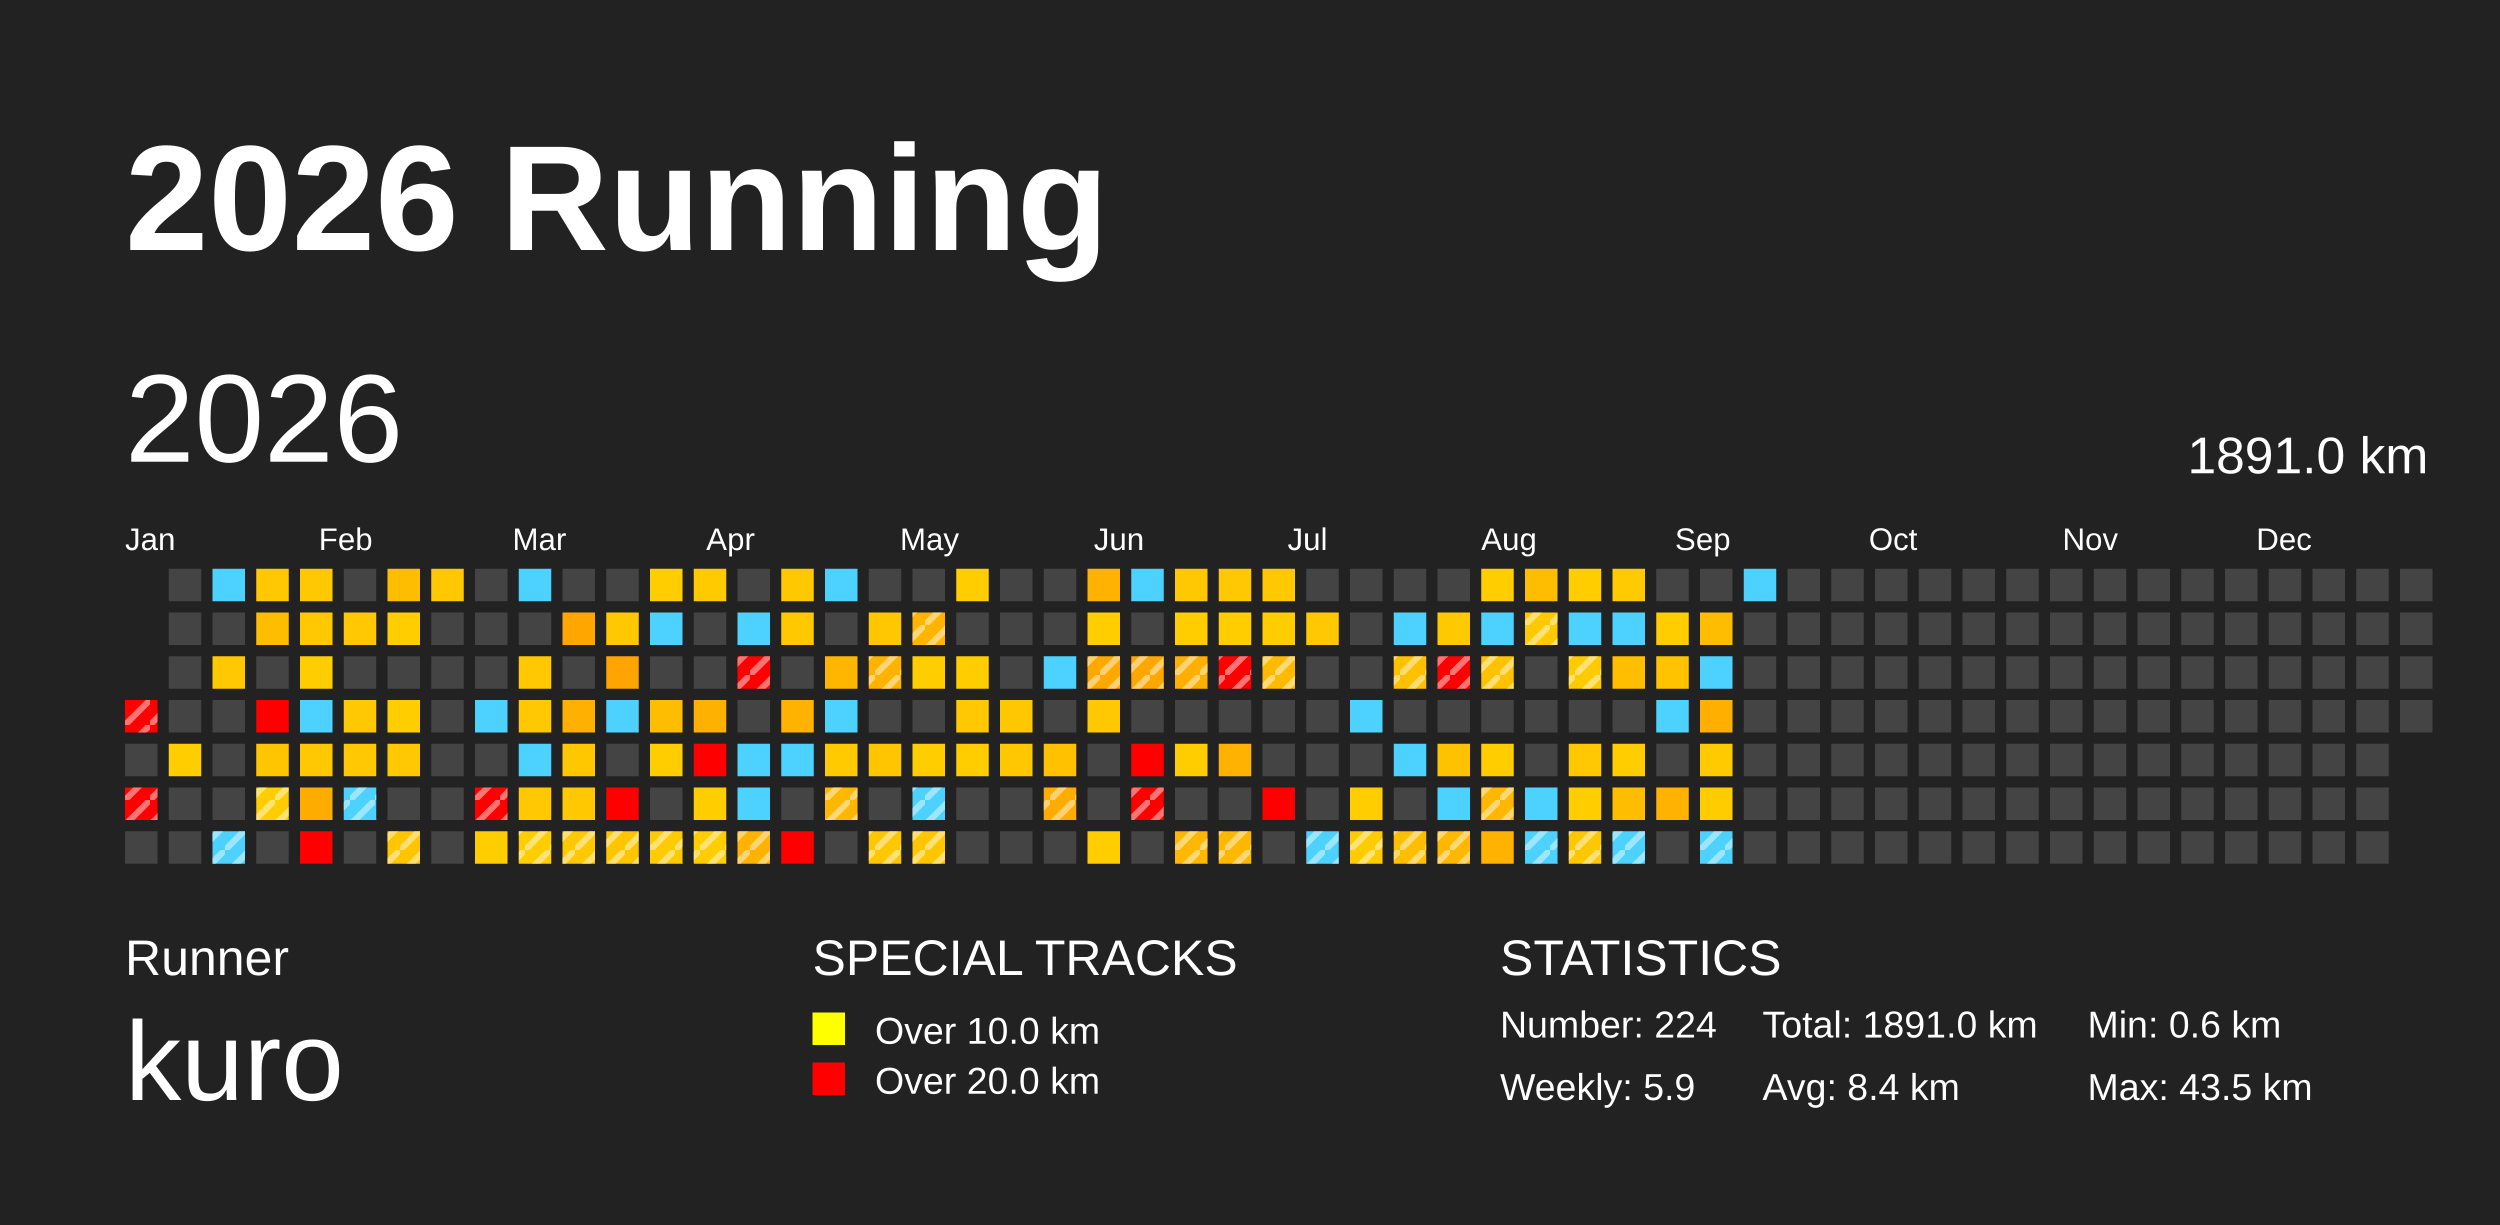
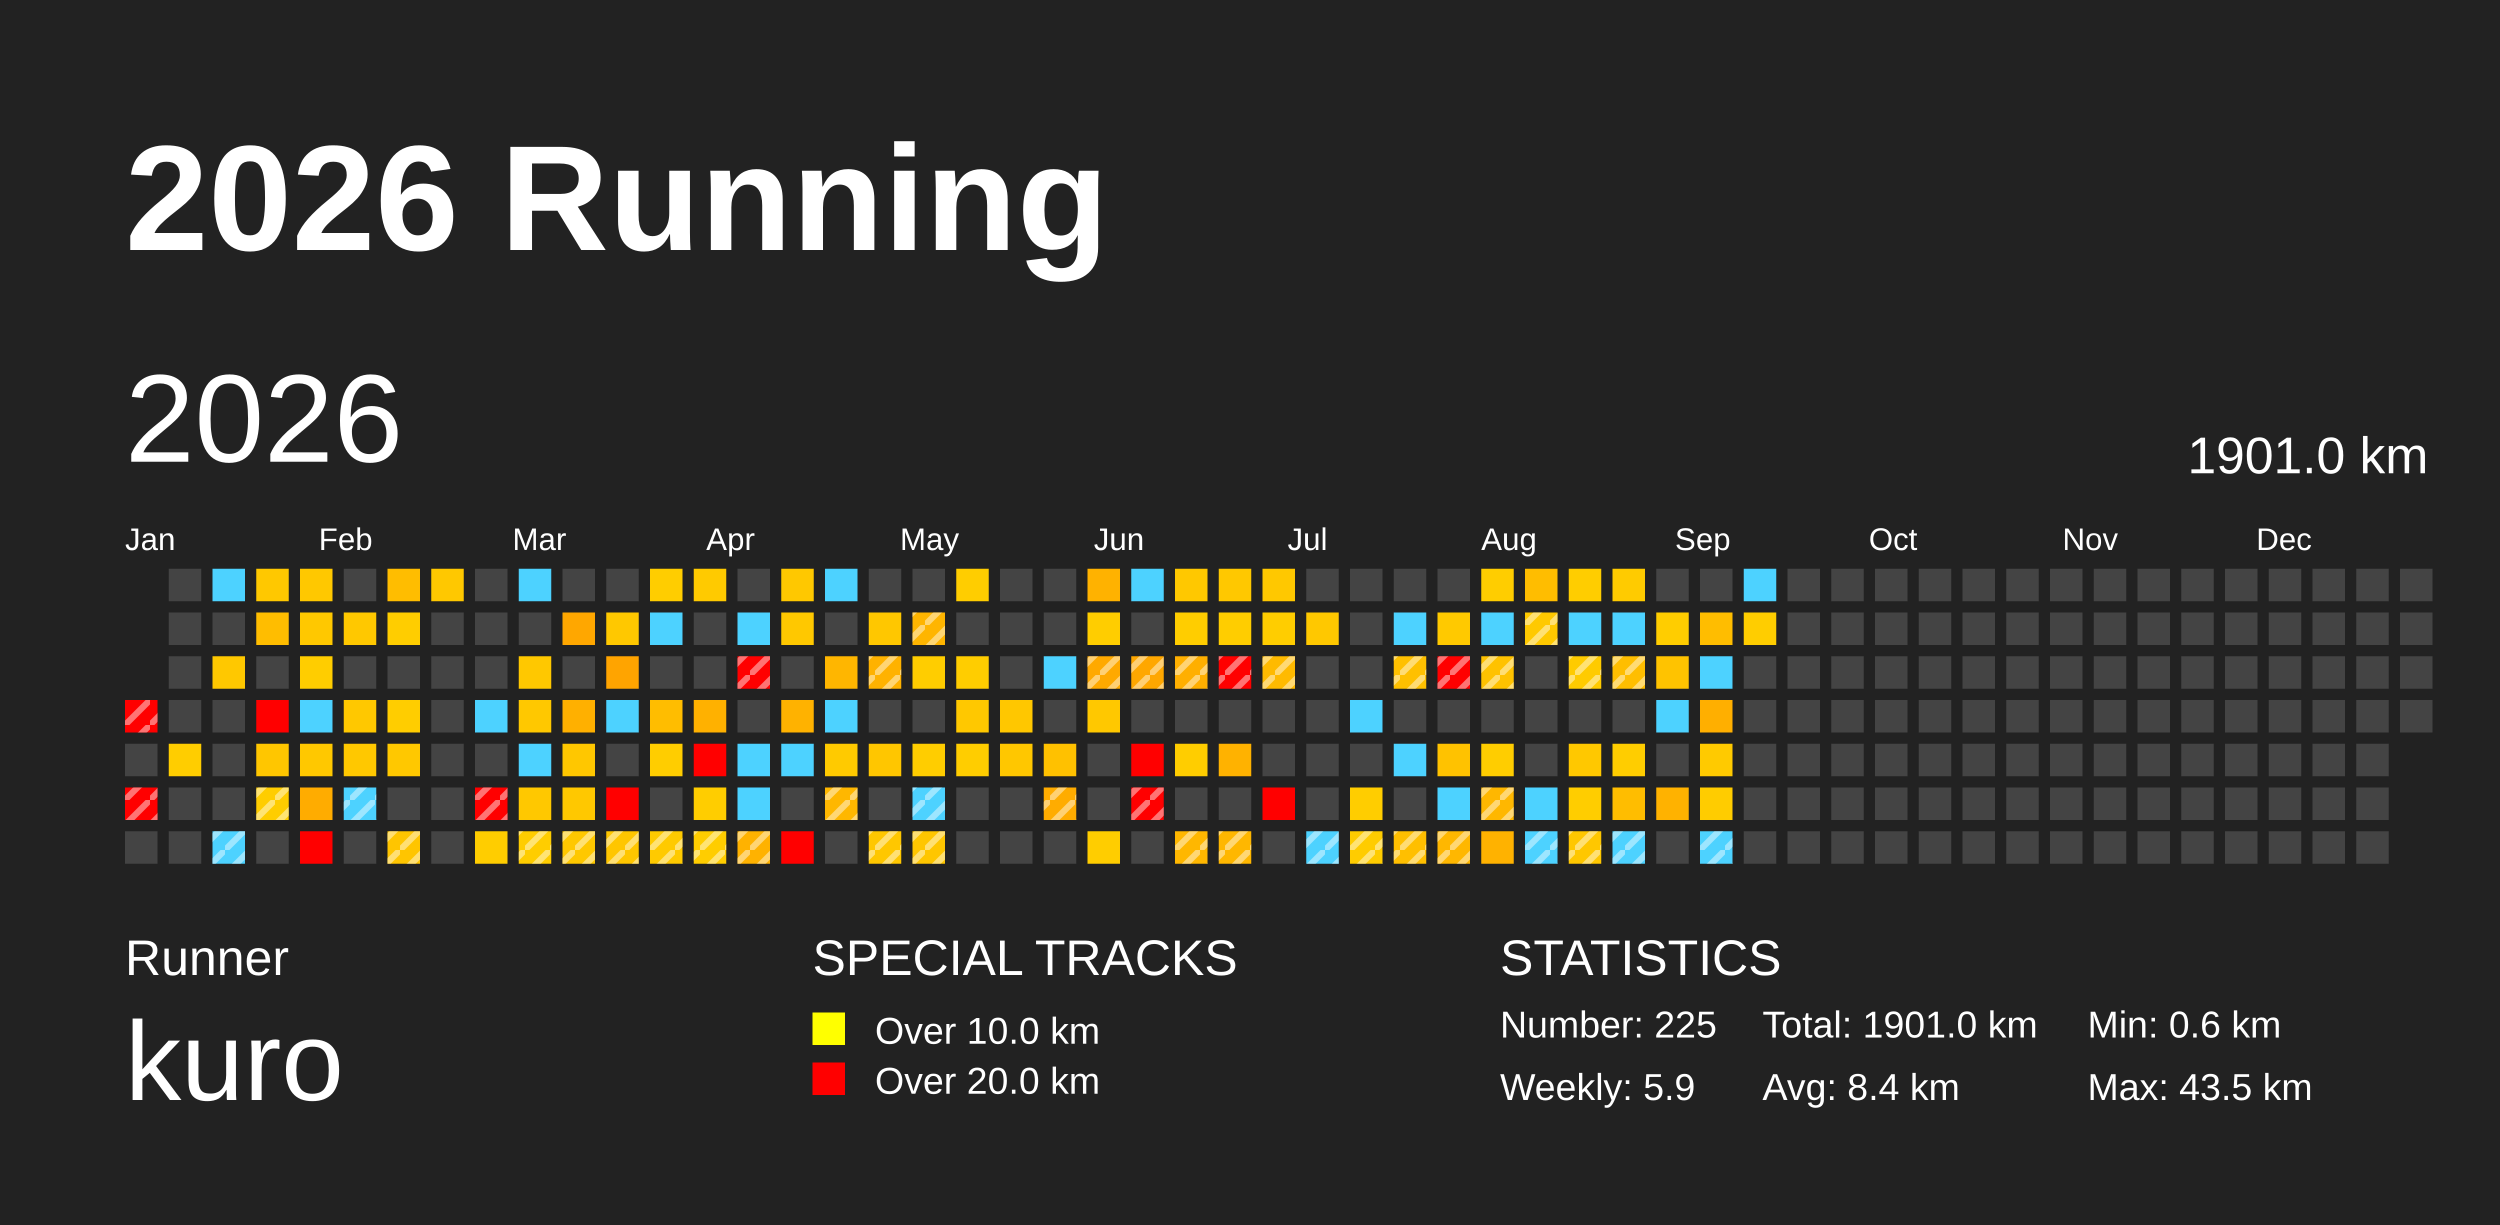
<svg xmlns="http://www.w3.org/2000/svg" baseProfile="full" height="98mm" version="1.1" viewBox="0,0,200,98" width="200mm">
  <defs>
    <pattern height="2" id="indoor-stripe" patternUnits="userSpaceOnUse" width="2">
      <line stroke="white" stroke-opacity="0.45" stroke-width="0.5" x1="0" x2="2" y1="2" y2="0" />
    </pattern>
  </defs>
  <rect fill="#222222" height="98" width="200" x="0" y="0" />
  <text fill="#FFFFFF" style="font-size:12px; font-family:Arial; font-weight:bold;" x="10" y="20">2026 Running</text>
  <text fill="#FFFFFF" style="font-size:4px; font-family:Arial" x="10" y="78">Runner</text>
  <text fill="#FFFFFF" style="font-size:9px; font-family:Arial" x="10" y="88">kuro</text>
  <text fill="#FFFFFF" style="font-size:4px; font-family:Arial" x="65" y="78">SPECIAL TRACKS</text>
  <rect fill="yellow" height="2.6" width="2.6" x="65" y="81" />
  <text fill="#FFFFFF" style="font-size:3px; font-family:Arial" x="70" y="83.5">Over 10.0 km</text>
  <rect fill="red" height="2.6" width="2.6" x="65" y="85" />
  <text fill="#FFFFFF" style="font-size:3px; font-family:Arial" x="70" y="87.5">Over 20.0 km</text>
  <text fill="#FFFFFF" style="font-size:4px; font-family:Arial" x="120" y="78">STATISTICS</text>
-   <text fill="#FFFFFF" style="font-size:3px; font-family:Arial" x="120" y="83">Number: 224</text>
+   <text fill="#FFFFFF" style="font-size:3px; font-family:Arial" x="120" y="83">Number: 225</text>
  <text fill="#FFFFFF" style="font-size:3px; font-family:Arial" x="120" y="88">Weekly: 5.9</text>
-   <text fill="#FFFFFF" style="font-size:3px; font-family:Arial" x="141" y="83">Total: 1891.0 km</text>
+   <text fill="#FFFFFF" style="font-size:3px; font-family:Arial" x="141" y="83">Total: 1901.0 km</text>
  <text fill="#FFFFFF" style="font-size:3px; font-family:Arial" x="141" y="88">Avg: 8.4 km</text>
  <text fill="#FFFFFF" style="font-size:3px; font-family:Arial" x="167" y="83">Min: 0.6 km</text>
  <text fill="#FFFFFF" style="font-size:3px; font-family:Arial" x="167" y="88">Max: 43.5 km</text>
  <text dominant-baseline="hanging" fill="#FFFFFF" style="font-size:10.0px; font-family:Arial;" x="10" y="30">2026</text>
-   <text dominant-baseline="hanging" fill="#FFFFFF" style="font-size:4.125px; font-family:Arial;" x="175" y="35">1891.0 km</text>
+   <text dominant-baseline="hanging" fill="#FFFFFF" style="font-size:4.125px; font-family:Arial;" x="175" y="35">1901.0 km</text>
  <text fill="#FFFFFF" style="font-size:2.5px; font-family:Arial" x="10.0" y="44">Jan</text>
  <text fill="#FFFFFF" style="font-size:2.5px; font-family:Arial" x="25.5" y="44">Feb</text>
  <text fill="#FFFFFF" style="font-size:2.5px; font-family:Arial" x="41.0" y="44">Mar</text>
  <text fill="#FFFFFF" style="font-size:2.5px; font-family:Arial" x="56.5" y="44">Apr</text>
  <text fill="#FFFFFF" style="font-size:2.5px; font-family:Arial" x="72.0" y="44">May</text>
  <text fill="#FFFFFF" style="font-size:2.5px; font-family:Arial" x="87.5" y="44">Jun</text>
  <text fill="#FFFFFF" style="font-size:2.5px; font-family:Arial" x="103.0" y="44">Jul</text>
  <text fill="#FFFFFF" style="font-size:2.5px; font-family:Arial" x="118.5" y="44">Aug</text>
  <text fill="#FFFFFF" style="font-size:2.5px; font-family:Arial" x="134.0" y="44">Sep</text>
  <text fill="#FFFFFF" style="font-size:2.5px; font-family:Arial" x="149.5" y="44">Oct</text>
  <text fill="#FFFFFF" style="font-size:2.5px; font-family:Arial" x="165.0" y="44">Nov</text>
  <text fill="#FFFFFF" style="font-size:2.5px; font-family:Arial" x="180.5" y="44">Dec</text>
  <rect fill="red" height="2.6" width="2.6" x="10.0" y="56.0" />
  <rect fill="url(#indoor-stripe)" height="2.6" style="pointer-events: none;" width="2.6" x="10.0" y="56.0" />
  <rect fill="#444444" height="2.6" width="2.6" x="10.0" y="59.5" />
  <rect fill="red" height="2.6" width="2.6" x="10.0" y="63.0" />
  <rect fill="url(#indoor-stripe)" height="2.6" style="pointer-events: none;" width="2.6" x="10.0" y="63.0" />
  <rect fill="#444444" height="2.6" width="2.6" x="10.0" y="66.5" />
  <rect fill="#444444" height="2.6" width="2.6" x="13.5" y="45.5" />
  <rect fill="#444444" height="2.6" width="2.6" x="13.5" y="49.0" />
  <rect fill="#444444" height="2.6" width="2.6" x="13.5" y="52.5" />
  <rect fill="#444444" height="2.6" width="2.6" x="13.5" y="56.0" />
  <rect fill="#ffcd00" height="2.6" width="2.6" x="13.5" y="59.5" />
  <rect fill="#444444" height="2.6" width="2.6" x="13.5" y="63.0" />
  <rect fill="#444444" height="2.6" width="2.6" x="13.5" y="66.5" />
  <rect fill="#4dd2ff" height="2.6" width="2.6" x="17.0" y="45.5" />
  <rect fill="#444444" height="2.6" width="2.6" x="17.0" y="49.0" />
  <rect fill="#ffc800" height="2.6" width="2.6" x="17.0" y="52.5" />
  <rect fill="#444444" height="2.6" width="2.6" x="17.0" y="56.0" />
  <rect fill="#444444" height="2.6" width="2.6" x="17.0" y="59.5" />
  <rect fill="#444444" height="2.6" width="2.6" x="17.0" y="63.0" />
  <rect fill="#4dd2ff" height="2.6" width="2.6" x="17.0" y="66.5" />
  <rect fill="url(#indoor-stripe)" height="2.6" style="pointer-events: none;" width="2.6" x="17.0" y="66.5" />
  <rect fill="#ffc800" height="2.6" width="2.6" x="20.5" y="45.5" />
  <rect fill="#ffbd00" height="2.6" width="2.6" x="20.5" y="49.0" />
  <rect fill="#444444" height="2.6" width="2.6" x="20.5" y="52.5" />
  <rect fill="red" height="2.6" width="2.6" x="20.5" y="56.0" />
  <rect fill="#ffc600" height="2.6" width="2.6" x="20.5" y="59.5" />
  <rect fill="#ffcd00" height="2.6" width="2.6" x="20.5" y="63.0" />
  <rect fill="url(#indoor-stripe)" height="2.6" style="pointer-events: none;" width="2.6" x="20.5" y="63.0" />
  <rect fill="#444444" height="2.6" width="2.6" x="20.5" y="66.5" />
  <rect fill="#ffc800" height="2.6" width="2.6" x="24.0" y="45.5" />
  <rect fill="#ffc800" height="2.6" width="2.6" x="24.0" y="49.0" />
  <rect fill="#ffcd00" height="2.6" width="2.6" x="24.0" y="52.5" />
  <rect fill="#4dd2ff" height="2.6" width="2.6" x="24.0" y="56.0" />
  <rect fill="#ffc800" height="2.6" width="2.6" x="24.0" y="59.5" />
  <rect fill="#ffac00" height="2.6" width="2.6" x="24.0" y="63.0" />
  <rect fill="red" height="2.6" width="2.6" x="24.0" y="66.5" />
  <rect fill="#444444" height="2.6" width="2.6" x="27.5" y="45.5" />
  <rect fill="#ffc800" height="2.6" width="2.6" x="27.5" y="49.0" />
  <rect fill="#444444" height="2.6" width="2.6" x="27.5" y="52.5" />
  <rect fill="#ffc800" height="2.6" width="2.6" x="27.5" y="56.0" />
  <rect fill="#ffc800" height="2.6" width="2.6" x="27.5" y="59.5" />
  <rect fill="#4dd2ff" height="2.6" width="2.6" x="27.5" y="63.0" />
  <rect fill="url(#indoor-stripe)" height="2.6" style="pointer-events: none;" width="2.6" x="27.5" y="63.0" />
  <rect fill="#444444" height="2.6" width="2.6" x="27.5" y="66.5" />
  <rect fill="#ffbd00" height="2.6" width="2.6" x="31.0" y="45.5" />
  <rect fill="#ffcd00" height="2.6" width="2.6" x="31.0" y="49.0" />
  <rect fill="#444444" height="2.6" width="2.6" x="31.0" y="52.5" />
  <rect fill="#ffcd00" height="2.6" width="2.6" x="31.0" y="56.0" />
  <rect fill="#ffc800" height="2.6" width="2.6" x="31.0" y="59.5" />
  <rect fill="#444444" height="2.6" width="2.6" x="31.0" y="63.0" />
  <rect fill="#ffc500" height="2.6" width="2.6" x="31.0" y="66.5" />
  <rect fill="url(#indoor-stripe)" height="2.6" style="pointer-events: none;" width="2.6" x="31.0" y="66.5" />
  <rect fill="#ffc800" height="2.6" width="2.6" x="34.5" y="45.5" />
  <rect fill="#444444" height="2.6" width="2.6" x="34.5" y="49.0" />
  <rect fill="#444444" height="2.6" width="2.6" x="34.5" y="52.5" />
  <rect fill="#444444" height="2.6" width="2.6" x="34.5" y="56.0" />
  <rect fill="#444444" height="2.6" width="2.6" x="34.5" y="59.5" />
  <rect fill="#444444" height="2.6" width="2.6" x="34.5" y="63.0" />
  <rect fill="#444444" height="2.6" width="2.6" x="34.5" y="66.5" />
  <rect fill="#444444" height="2.6" width="2.6" x="38.0" y="45.5" />
  <rect fill="#444444" height="2.6" width="2.6" x="38.0" y="49.0" />
  <rect fill="#444444" height="2.6" width="2.6" x="38.0" y="52.5" />
  <rect fill="#4dd2ff" height="2.6" width="2.6" x="38.0" y="56.0" />
  <rect fill="#444444" height="2.6" width="2.6" x="38.0" y="59.5" />
  <rect fill="red" height="2.6" width="2.6" x="38.0" y="63.0" />
  <rect fill="url(#indoor-stripe)" height="2.6" style="pointer-events: none;" width="2.6" x="38.0" y="63.0" />
  <rect fill="#ffcd00" height="2.6" width="2.6" x="38.0" y="66.5" />
  <rect fill="#4dd2ff" height="2.6" width="2.6" x="41.5" y="45.5" />
  <rect fill="#444444" height="2.6" width="2.6" x="41.5" y="49.0" />
  <rect fill="#ffc800" height="2.6" width="2.6" x="41.5" y="52.5" />
  <rect fill="#ffc800" height="2.6" width="2.6" x="41.5" y="56.0" />
  <rect fill="#4dd2ff" height="2.6" width="2.6" x="41.5" y="59.5" />
  <rect fill="#ffc800" height="2.6" width="2.6" x="41.5" y="63.0" />
  <rect fill="#ffcd00" height="2.6" width="2.6" x="41.5" y="66.5" />
  <rect fill="url(#indoor-stripe)" height="2.6" style="pointer-events: none;" width="2.6" x="41.5" y="66.5" />
  <rect fill="#444444" height="2.6" width="2.6" x="45.0" y="45.5" />
  <rect fill="#ffa700" height="2.6" width="2.6" x="45.0" y="49.0" />
  <rect fill="#444444" height="2.6" width="2.6" x="45.0" y="52.5" />
  <rect fill="#ffb000" height="2.6" width="2.6" x="45.0" y="56.0" />
  <rect fill="#ffc700" height="2.6" width="2.6" x="45.0" y="59.5" />
  <rect fill="#ffc800" height="2.6" width="2.6" x="45.0" y="63.0" />
  <rect fill="#ffc800" height="2.6" width="2.6" x="45.0" y="66.5" />
  <rect fill="url(#indoor-stripe)" height="2.6" style="pointer-events: none;" width="2.6" x="45.0" y="66.5" />
  <rect fill="#444444" height="2.6" width="2.6" x="48.5" y="45.5" />
  <rect fill="#ffc800" height="2.6" width="2.6" x="48.5" y="49.0" />
  <rect fill="#ffa400" height="2.6" width="2.6" x="48.5" y="52.5" />
  <rect fill="#4dd2ff" height="2.6" width="2.6" x="48.5" y="56.0" />
  <rect fill="#444444" height="2.6" width="2.6" x="48.5" y="59.5" />
  <rect fill="red" height="2.6" width="2.6" x="48.5" y="63.0" />
  <rect fill="#ffc600" height="2.6" width="2.6" x="48.5" y="66.5" />
  <rect fill="url(#indoor-stripe)" height="2.6" style="pointer-events: none;" width="2.6" x="48.5" y="66.5" />
  <rect fill="#ffcd00" height="2.6" width="2.6" x="52.0" y="45.5" />
  <rect fill="#4dd2ff" height="2.6" width="2.6" x="52.0" y="49.0" />
  <rect fill="#444444" height="2.6" width="2.6" x="52.0" y="52.5" />
  <rect fill="#ffbd00" height="2.6" width="2.6" x="52.0" y="56.0" />
  <rect fill="#ffcd00" height="2.6" width="2.6" x="52.0" y="59.5" />
  <rect fill="#444444" height="2.6" width="2.6" x="52.0" y="63.0" />
  <rect fill="#ffca00" height="2.6" width="2.6" x="52.0" y="66.5" />
  <rect fill="url(#indoor-stripe)" height="2.6" style="pointer-events: none;" width="2.6" x="52.0" y="66.5" />
  <rect fill="#ffca00" height="2.6" width="2.6" x="55.5" y="45.5" />
  <rect fill="#444444" height="2.6" width="2.6" x="55.5" y="49.0" />
  <rect fill="#444444" height="2.6" width="2.6" x="55.5" y="52.5" />
  <rect fill="#ffb100" height="2.6" width="2.6" x="55.5" y="56.0" />
  <rect fill="red" height="2.6" width="2.6" x="55.5" y="59.5" />
  <rect fill="#ffcd00" height="2.6" width="2.6" x="55.5" y="63.0" />
  <rect fill="#ffcd00" height="2.6" width="2.6" x="55.5" y="66.5" />
  <rect fill="url(#indoor-stripe)" height="2.6" style="pointer-events: none;" width="2.6" x="55.5" y="66.5" />
  <rect fill="#444444" height="2.6" width="2.6" x="59.0" y="45.5" />
  <rect fill="#4dd2ff" height="2.6" width="2.6" x="59.0" y="49.0" />
  <rect fill="red" height="2.6" width="2.6" x="59.0" y="52.5" />
  <rect fill="url(#indoor-stripe)" height="2.6" style="pointer-events: none;" width="2.6" x="59.0" y="52.5" />
  <rect fill="#444444" height="2.6" width="2.6" x="59.0" y="56.0" />
  <rect fill="#4dd2ff" height="2.6" width="2.6" x="59.0" y="59.5" />
  <rect fill="#4dd2ff" height="2.6" width="2.6" x="59.0" y="63.0" />
  <rect fill="#ffb200" height="2.6" width="2.6" x="59.0" y="66.5" />
  <rect fill="url(#indoor-stripe)" height="2.6" style="pointer-events: none;" width="2.6" x="59.0" y="66.5" />
  <rect fill="#ffc800" height="2.6" width="2.6" x="62.5" y="45.5" />
  <rect fill="#ffc800" height="2.6" width="2.6" x="62.5" y="49.0" />
  <rect fill="#444444" height="2.6" width="2.6" x="62.5" y="52.5" />
  <rect fill="#ffb200" height="2.6" width="2.6" x="62.5" y="56.0" />
  <rect fill="#4dd2ff" height="2.6" width="2.6" x="62.5" y="59.5" />
  <rect fill="#444444" height="2.6" width="2.6" x="62.5" y="63.0" />
  <rect fill="red" height="2.6" width="2.6" x="62.5" y="66.5" />
  <rect fill="#4dd2ff" height="2.6" width="2.6" x="66.0" y="45.5" />
  <rect fill="#444444" height="2.6" width="2.6" x="66.0" y="49.0" />
  <rect fill="#ffb600" height="2.6" width="2.6" x="66.0" y="52.5" />
  <rect fill="#4dd2ff" height="2.6" width="2.6" x="66.0" y="56.0" />
  <rect fill="#ffca00" height="2.6" width="2.6" x="66.0" y="59.5" />
  <rect fill="#ffb700" height="2.6" width="2.6" x="66.0" y="63.0" />
  <rect fill="url(#indoor-stripe)" height="2.6" style="pointer-events: none;" width="2.6" x="66.0" y="63.0" />
  <rect fill="#444444" height="2.6" width="2.6" x="66.0" y="66.5" />
  <rect fill="#444444" height="2.6" width="2.6" x="69.5" y="45.5" />
  <rect fill="#ffc700" height="2.6" width="2.6" x="69.5" y="49.0" />
  <rect fill="#ffb200" height="2.6" width="2.6" x="69.5" y="52.5" />
  <rect fill="url(#indoor-stripe)" height="2.6" style="pointer-events: none;" width="2.6" x="69.5" y="52.5" />
  <rect fill="#444444" height="2.6" width="2.6" x="69.5" y="56.0" />
  <rect fill="#ffc600" height="2.6" width="2.6" x="69.5" y="59.5" />
  <rect fill="#444444" height="2.6" width="2.6" x="69.5" y="63.0" />
  <rect fill="#ffc700" height="2.6" width="2.6" x="69.5" y="66.5" />
  <rect fill="url(#indoor-stripe)" height="2.6" style="pointer-events: none;" width="2.6" x="69.5" y="66.5" />
  <rect fill="#444444" height="2.6" width="2.6" x="73.0" y="45.5" />
  <rect fill="#ffb500" height="2.6" width="2.6" x="73.0" y="49.0" />
  <rect fill="url(#indoor-stripe)" height="2.6" style="pointer-events: none;" width="2.6" x="73.0" y="49.0" />
  <rect fill="#ffcd00" height="2.6" width="2.6" x="73.0" y="52.5" />
  <rect fill="#444444" height="2.6" width="2.6" x="73.0" y="56.0" />
  <rect fill="#ffcd00" height="2.6" width="2.6" x="73.0" y="59.5" />
  <rect fill="#4dd2ff" height="2.6" width="2.6" x="73.0" y="63.0" />
  <rect fill="url(#indoor-stripe)" height="2.6" style="pointer-events: none;" width="2.6" x="73.0" y="63.0" />
  <rect fill="#ffc600" height="2.6" width="2.6" x="73.0" y="66.5" />
  <rect fill="url(#indoor-stripe)" height="2.6" style="pointer-events: none;" width="2.6" x="73.0" y="66.5" />
  <rect fill="#ffcd00" height="2.6" width="2.6" x="76.5" y="45.5" />
  <rect fill="#444444" height="2.6" width="2.6" x="76.5" y="49.0" />
  <rect fill="#ffcd00" height="2.6" width="2.6" x="76.5" y="52.5" />
  <rect fill="#ffc800" height="2.6" width="2.6" x="76.5" y="56.0" />
  <rect fill="#ffcd00" height="2.6" width="2.6" x="76.5" y="59.5" />
  <rect fill="#444444" height="2.6" width="2.6" x="76.5" y="63.0" />
  <rect fill="#444444" height="2.6" width="2.6" x="76.5" y="66.5" />
  <rect fill="#444444" height="2.6" width="2.6" x="80.0" y="45.5" />
  <rect fill="#444444" height="2.6" width="2.6" x="80.0" y="49.0" />
  <rect fill="#444444" height="2.6" width="2.6" x="80.0" y="52.5" />
  <rect fill="#ffc700" height="2.6" width="2.6" x="80.0" y="56.0" />
  <rect fill="#ffc700" height="2.6" width="2.6" x="80.0" y="59.5" />
  <rect fill="#444444" height="2.6" width="2.6" x="80.0" y="63.0" />
  <rect fill="#444444" height="2.6" width="2.6" x="80.0" y="66.5" />
  <rect fill="#444444" height="2.6" width="2.6" x="83.5" y="45.5" />
  <rect fill="#444444" height="2.6" width="2.6" x="83.5" y="49.0" />
  <rect fill="#4dd2ff" height="2.6" width="2.6" x="83.5" y="52.5" />
  <rect fill="#444444" height="2.6" width="2.6" x="83.5" y="56.0" />
  <rect fill="#ffc100" height="2.6" width="2.6" x="83.5" y="59.5" />
  <rect fill="#ffac00" height="2.6" width="2.6" x="83.5" y="63.0" />
  <rect fill="url(#indoor-stripe)" height="2.6" style="pointer-events: none;" width="2.6" x="83.5" y="63.0" />
  <rect fill="#444444" height="2.6" width="2.6" x="83.5" y="66.5" />
  <rect fill="#ffb200" height="2.6" width="2.6" x="87.0" y="45.5" />
  <rect fill="#ffcd00" height="2.6" width="2.6" x="87.0" y="49.0" />
  <rect fill="#ffa900" height="2.6" width="2.6" x="87.0" y="52.5" />
  <rect fill="url(#indoor-stripe)" height="2.6" style="pointer-events: none;" width="2.6" x="87.0" y="52.5" />
  <rect fill="#ffc800" height="2.6" width="2.6" x="87.0" y="56.0" />
  <rect fill="#444444" height="2.6" width="2.6" x="87.0" y="59.5" />
  <rect fill="#444444" height="2.6" width="2.6" x="87.0" y="63.0" />
  <rect fill="#ffcd00" height="2.6" width="2.6" x="87.0" y="66.5" />
  <rect fill="#4dd2ff" height="2.6" width="2.6" x="90.5" y="45.5" />
  <rect fill="#444444" height="2.6" width="2.6" x="90.5" y="49.0" />
  <rect fill="#ffa700" height="2.6" width="2.6" x="90.5" y="52.5" />
  <rect fill="url(#indoor-stripe)" height="2.6" style="pointer-events: none;" width="2.6" x="90.5" y="52.5" />
  <rect fill="#444444" height="2.6" width="2.6" x="90.5" y="56.0" />
  <rect fill="red" height="2.6" width="2.6" x="90.5" y="59.5" />
  <rect fill="red" height="2.6" width="2.6" x="90.5" y="63.0" />
  <rect fill="url(#indoor-stripe)" height="2.6" style="pointer-events: none;" width="2.6" x="90.5" y="63.0" />
  <rect fill="#444444" height="2.6" width="2.6" x="90.5" y="66.5" />
  <rect fill="#ffc800" height="2.6" width="2.6" x="94.0" y="45.5" />
  <rect fill="#ffcd00" height="2.6" width="2.6" x="94.0" y="49.0" />
  <rect fill="#ffaf00" height="2.6" width="2.6" x="94.0" y="52.5" />
  <rect fill="url(#indoor-stripe)" height="2.6" style="pointer-events: none;" width="2.6" x="94.0" y="52.5" />
  <rect fill="#444444" height="2.6" width="2.6" x="94.0" y="56.0" />
  <rect fill="#ffcd00" height="2.6" width="2.6" x="94.0" y="59.5" />
  <rect fill="#444444" height="2.6" width="2.6" x="94.0" y="63.0" />
  <rect fill="#ffb700" height="2.6" width="2.6" x="94.0" y="66.5" />
  <rect fill="url(#indoor-stripe)" height="2.6" style="pointer-events: none;" width="2.6" x="94.0" y="66.5" />
  <rect fill="#ffc800" height="2.6" width="2.6" x="97.5" y="45.5" />
  <rect fill="#ffcd00" height="2.6" width="2.6" x="97.5" y="49.0" />
  <rect fill="red" height="2.6" width="2.6" x="97.5" y="52.5" />
  <rect fill="url(#indoor-stripe)" height="2.6" style="pointer-events: none;" width="2.6" x="97.5" y="52.5" />
  <rect fill="#444444" height="2.6" width="2.6" x="97.5" y="56.0" />
  <rect fill="#ffb200" height="2.6" width="2.6" x="97.5" y="59.5" />
  <rect fill="#444444" height="2.6" width="2.6" x="97.5" y="63.0" />
  <rect fill="#ffb700" height="2.6" width="2.6" x="97.5" y="66.5" />
  <rect fill="url(#indoor-stripe)" height="2.6" style="pointer-events: none;" width="2.6" x="97.5" y="66.5" />
  <rect fill="#ffc800" height="2.6" width="2.6" x="101.0" y="45.5" />
  <rect fill="#ffcd00" height="2.6" width="2.6" x="101.0" y="49.0" />
  <rect fill="#ffba00" height="2.6" width="2.6" x="101.0" y="52.5" />
  <rect fill="url(#indoor-stripe)" height="2.6" style="pointer-events: none;" width="2.6" x="101.0" y="52.5" />
  <rect fill="#444444" height="2.6" width="2.6" x="101.0" y="56.0" />
  <rect fill="#444444" height="2.6" width="2.6" x="101.0" y="59.5" />
  <rect fill="red" height="2.6" width="2.6" x="101.0" y="63.0" />
  <rect fill="#444444" height="2.6" width="2.6" x="101.0" y="66.5" />
  <rect fill="#444444" height="2.6" width="2.6" x="104.5" y="45.5" />
  <rect fill="#ffc800" height="2.6" width="2.6" x="104.5" y="49.0" />
  <rect fill="#444444" height="2.6" width="2.6" x="104.5" y="52.5" />
  <rect fill="#444444" height="2.6" width="2.6" x="104.5" y="56.0" />
  <rect fill="#444444" height="2.6" width="2.6" x="104.5" y="59.5" />
  <rect fill="#444444" height="2.6" width="2.6" x="104.5" y="63.0" />
  <rect fill="#4dd2ff" height="2.6" width="2.6" x="104.5" y="66.5" />
  <rect fill="url(#indoor-stripe)" height="2.6" style="pointer-events: none;" width="2.6" x="104.5" y="66.5" />
  <rect fill="#444444" height="2.6" width="2.6" x="108.0" y="45.5" />
  <rect fill="#444444" height="2.6" width="2.6" x="108.0" y="49.0" />
  <rect fill="#444444" height="2.6" width="2.6" x="108.0" y="52.5" />
  <rect fill="#4dd2ff" height="2.6" width="2.6" x="108.0" y="56.0" />
  <rect fill="#444444" height="2.6" width="2.6" x="108.0" y="59.5" />
  <rect fill="#ffcd00" height="2.6" width="2.6" x="108.0" y="63.0" />
  <rect fill="#ffcc00" height="2.6" width="2.6" x="108.0" y="66.5" />
  <rect fill="url(#indoor-stripe)" height="2.6" style="pointer-events: none;" width="2.6" x="108.0" y="66.5" />
  <rect fill="#444444" height="2.6" width="2.6" x="111.5" y="45.5" />
  <rect fill="#4dd2ff" height="2.6" width="2.6" x="111.5" y="49.0" />
  <rect fill="#ffc000" height="2.6" width="2.6" x="111.5" y="52.5" />
  <rect fill="url(#indoor-stripe)" height="2.6" style="pointer-events: none;" width="2.6" x="111.5" y="52.5" />
  <rect fill="#444444" height="2.6" width="2.6" x="111.5" y="56.0" />
  <rect fill="#4dd2ff" height="2.6" width="2.6" x="111.5" y="59.5" />
  <rect fill="#444444" height="2.6" width="2.6" x="111.5" y="63.0" />
  <rect fill="#ffbf00" height="2.6" width="2.6" x="111.5" y="66.5" />
  <rect fill="url(#indoor-stripe)" height="2.6" style="pointer-events: none;" width="2.6" x="111.5" y="66.5" />
  <rect fill="#444444" height="2.6" width="2.6" x="115.0" y="45.5" />
  <rect fill="#ffc900" height="2.6" width="2.6" x="115.0" y="49.0" />
  <rect fill="red" height="2.6" width="2.6" x="115.0" y="52.5" />
  <rect fill="url(#indoor-stripe)" height="2.6" style="pointer-events: none;" width="2.6" x="115.0" y="52.5" />
  <rect fill="#444444" height="2.6" width="2.6" x="115.0" y="56.0" />
  <rect fill="#ffc200" height="2.6" width="2.6" x="115.0" y="59.5" />
  <rect fill="#4dd2ff" height="2.6" width="2.6" x="115.0" y="63.0" />
  <rect fill="#ffb700" height="2.6" width="2.6" x="115.0" y="66.5" />
  <rect fill="url(#indoor-stripe)" height="2.6" style="pointer-events: none;" width="2.6" x="115.0" y="66.5" />
  <rect fill="#ffcd00" height="2.6" width="2.6" x="118.5" y="45.5" />
  <rect fill="#4dd2ff" height="2.6" width="2.6" x="118.5" y="49.0" />
  <rect fill="#ffc200" height="2.6" width="2.6" x="118.5" y="52.5" />
  <rect fill="url(#indoor-stripe)" height="2.6" style="pointer-events: none;" width="2.6" x="118.5" y="52.5" />
  <rect fill="#444444" height="2.6" width="2.6" x="118.5" y="56.0" />
  <rect fill="#ffcd00" height="2.6" width="2.6" x="118.5" y="59.5" />
  <rect fill="#ffb700" height="2.6" width="2.6" x="118.5" y="63.0" />
  <rect fill="url(#indoor-stripe)" height="2.6" style="pointer-events: none;" width="2.6" x="118.5" y="63.0" />
  <rect fill="#ffb200" height="2.6" width="2.6" x="118.5" y="66.5" />
  <rect fill="#ffbd00" height="2.6" width="2.6" x="122.0" y="45.5" />
  <rect fill="#ffc900" height="2.6" width="2.6" x="122.0" y="49.0" />
  <rect fill="url(#indoor-stripe)" height="2.6" style="pointer-events: none;" width="2.6" x="122.0" y="49.0" />
  <rect fill="#444444" height="2.6" width="2.6" x="122.0" y="52.5" />
  <rect fill="#444444" height="2.6" width="2.6" x="122.0" y="56.0" />
  <rect fill="#444444" height="2.6" width="2.6" x="122.0" y="59.5" />
  <rect fill="#4dd2ff" height="2.6" width="2.6" x="122.0" y="63.0" />
  <rect fill="#4dd2ff" height="2.6" width="2.6" x="122.0" y="66.5" />
  <rect fill="url(#indoor-stripe)" height="2.6" style="pointer-events: none;" width="2.6" x="122.0" y="66.5" />
  <rect fill="#ffcd00" height="2.6" width="2.6" x="125.5" y="45.5" />
  <rect fill="#4dd2ff" height="2.6" width="2.6" x="125.5" y="49.0" />
  <rect fill="#ffcb00" height="2.6" width="2.6" x="125.5" y="52.5" />
  <rect fill="url(#indoor-stripe)" height="2.6" style="pointer-events: none;" width="2.6" x="125.5" y="52.5" />
  <rect fill="#444444" height="2.6" width="2.6" x="125.5" y="56.0" />
  <rect fill="#ffc800" height="2.6" width="2.6" x="125.5" y="59.5" />
  <rect fill="#ffcd00" height="2.6" width="2.6" x="125.5" y="63.0" />
  <rect fill="#ffc700" height="2.6" width="2.6" x="125.5" y="66.5" />
  <rect fill="url(#indoor-stripe)" height="2.6" style="pointer-events: none;" width="2.6" x="125.5" y="66.5" />
  <rect fill="#ffcb00" height="2.6" width="2.6" x="129.0" y="45.5" />
  <rect fill="#4dd2ff" height="2.6" width="2.6" x="129.0" y="49.0" />
  <rect fill="#ffbe00" height="2.6" width="2.6" x="129.0" y="52.5" />
+   <rect fill="url(#indoor-stripe)" height="2.6" style="pointer-events: none;" width="2.6" x="129.0" y="52.5" />
  <rect fill="#444444" height="2.6" width="2.6" x="129.0" y="56.0" />
  <rect fill="#ffcd00" height="2.6" width="2.6" x="129.0" y="59.5" />
  <rect fill="#ffbd00" height="2.6" width="2.6" x="129.0" y="63.0" />
  <rect fill="#4dd2ff" height="2.6" width="2.6" x="129.0" y="66.5" />
  <rect fill="url(#indoor-stripe)" height="2.6" style="pointer-events: none;" width="2.6" x="129.0" y="66.5" />
  <rect fill="#444444" height="2.6" width="2.6" x="132.5" y="45.5" />
  <rect fill="#ffcd00" height="2.6" width="2.6" x="132.5" y="49.0" />
  <rect fill="#ffc300" height="2.6" width="2.6" x="132.5" y="52.5" />
  <rect fill="#4dd2ff" height="2.6" width="2.6" x="132.5" y="56.0" />
  <rect fill="#444444" height="2.6" width="2.6" x="132.5" y="59.5" />
  <rect fill="#ffb200" height="2.6" width="2.6" x="132.5" y="63.0" />
  <rect fill="#444444" height="2.6" width="2.6" x="132.5" y="66.5" />
  <rect fill="#444444" height="2.6" width="2.6" x="136.0" y="45.5" />
  <rect fill="#ffbd00" height="2.6" width="2.6" x="136.0" y="49.0" />
  <rect fill="#4dd2ff" height="2.6" width="2.6" x="136.0" y="52.5" />
  <rect fill="#ffaf00" height="2.6" width="2.6" x="136.0" y="56.0" />
  <rect fill="#ffca00" height="2.6" width="2.6" x="136.0" y="59.5" />
  <rect fill="#ffcc00" height="2.6" width="2.6" x="136.0" y="63.0" />
  <rect fill="#4dd2ff" height="2.6" width="2.6" x="136.0" y="66.5" />
  <rect fill="url(#indoor-stripe)" height="2.6" style="pointer-events: none;" width="2.6" x="136.0" y="66.5" />
  <rect fill="#4dd2ff" height="2.6" width="2.6" x="139.5" y="45.5" />
-   <rect fill="#444444" height="2.6" width="2.6" x="139.5" y="49.0" />
+   <rect fill="#ffcd00" height="2.6" width="2.6" x="139.5" y="49.0" />
  <rect fill="#444444" height="2.6" width="2.6" x="139.5" y="52.5" />
  <rect fill="#444444" height="2.6" width="2.6" x="139.5" y="56.0" />
  <rect fill="#444444" height="2.6" width="2.6" x="139.5" y="59.5" />
  <rect fill="#444444" height="2.6" width="2.6" x="139.5" y="63.0" />
  <rect fill="#444444" height="2.6" width="2.6" x="139.5" y="66.5" />
  <rect fill="#444444" height="2.6" width="2.6" x="143.0" y="45.5" />
  <rect fill="#444444" height="2.6" width="2.6" x="143.0" y="49.0" />
  <rect fill="#444444" height="2.6" width="2.6" x="143.0" y="52.5" />
  <rect fill="#444444" height="2.6" width="2.6" x="143.0" y="56.0" />
  <rect fill="#444444" height="2.6" width="2.6" x="143.0" y="59.5" />
  <rect fill="#444444" height="2.6" width="2.6" x="143.0" y="63.0" />
  <rect fill="#444444" height="2.6" width="2.6" x="143.0" y="66.5" />
  <rect fill="#444444" height="2.6" width="2.6" x="146.5" y="45.5" />
  <rect fill="#444444" height="2.6" width="2.6" x="146.5" y="49.0" />
  <rect fill="#444444" height="2.6" width="2.6" x="146.5" y="52.5" />
  <rect fill="#444444" height="2.6" width="2.6" x="146.5" y="56.0" />
  <rect fill="#444444" height="2.6" width="2.6" x="146.5" y="59.5" />
  <rect fill="#444444" height="2.6" width="2.6" x="146.5" y="63.0" />
  <rect fill="#444444" height="2.6" width="2.6" x="146.5" y="66.5" />
  <rect fill="#444444" height="2.6" width="2.6" x="150.0" y="45.5" />
  <rect fill="#444444" height="2.6" width="2.6" x="150.0" y="49.0" />
  <rect fill="#444444" height="2.6" width="2.6" x="150.0" y="52.5" />
  <rect fill="#444444" height="2.6" width="2.6" x="150.0" y="56.0" />
  <rect fill="#444444" height="2.6" width="2.6" x="150.0" y="59.5" />
  <rect fill="#444444" height="2.6" width="2.6" x="150.0" y="63.0" />
  <rect fill="#444444" height="2.6" width="2.6" x="150.0" y="66.5" />
  <rect fill="#444444" height="2.6" width="2.6" x="153.5" y="45.5" />
  <rect fill="#444444" height="2.6" width="2.6" x="153.5" y="49.0" />
  <rect fill="#444444" height="2.6" width="2.6" x="153.5" y="52.5" />
  <rect fill="#444444" height="2.6" width="2.6" x="153.5" y="56.0" />
  <rect fill="#444444" height="2.6" width="2.6" x="153.5" y="59.5" />
  <rect fill="#444444" height="2.6" width="2.6" x="153.5" y="63.0" />
  <rect fill="#444444" height="2.6" width="2.6" x="153.5" y="66.5" />
  <rect fill="#444444" height="2.6" width="2.6" x="157.0" y="45.5" />
  <rect fill="#444444" height="2.6" width="2.6" x="157.0" y="49.0" />
  <rect fill="#444444" height="2.6" width="2.6" x="157.0" y="52.5" />
  <rect fill="#444444" height="2.6" width="2.6" x="157.0" y="56.0" />
  <rect fill="#444444" height="2.6" width="2.6" x="157.0" y="59.5" />
  <rect fill="#444444" height="2.6" width="2.6" x="157.0" y="63.0" />
  <rect fill="#444444" height="2.6" width="2.6" x="157.0" y="66.5" />
  <rect fill="#444444" height="2.6" width="2.6" x="160.5" y="45.5" />
  <rect fill="#444444" height="2.6" width="2.6" x="160.5" y="49.0" />
  <rect fill="#444444" height="2.6" width="2.6" x="160.5" y="52.5" />
  <rect fill="#444444" height="2.6" width="2.6" x="160.5" y="56.0" />
  <rect fill="#444444" height="2.6" width="2.6" x="160.5" y="59.5" />
  <rect fill="#444444" height="2.6" width="2.6" x="160.5" y="63.0" />
  <rect fill="#444444" height="2.6" width="2.6" x="160.5" y="66.5" />
  <rect fill="#444444" height="2.6" width="2.6" x="164.0" y="45.5" />
  <rect fill="#444444" height="2.6" width="2.6" x="164.0" y="49.0" />
  <rect fill="#444444" height="2.6" width="2.6" x="164.0" y="52.5" />
  <rect fill="#444444" height="2.6" width="2.6" x="164.0" y="56.0" />
  <rect fill="#444444" height="2.6" width="2.6" x="164.0" y="59.5" />
  <rect fill="#444444" height="2.6" width="2.6" x="164.0" y="63.0" />
  <rect fill="#444444" height="2.6" width="2.6" x="164.0" y="66.5" />
  <rect fill="#444444" height="2.6" width="2.6" x="167.5" y="45.5" />
  <rect fill="#444444" height="2.6" width="2.6" x="167.5" y="49.0" />
  <rect fill="#444444" height="2.6" width="2.6" x="167.5" y="52.5" />
  <rect fill="#444444" height="2.6" width="2.6" x="167.5" y="56.0" />
  <rect fill="#444444" height="2.6" width="2.6" x="167.5" y="59.5" />
  <rect fill="#444444" height="2.6" width="2.6" x="167.5" y="63.0" />
  <rect fill="#444444" height="2.6" width="2.6" x="167.5" y="66.5" />
  <rect fill="#444444" height="2.6" width="2.6" x="171.0" y="45.5" />
  <rect fill="#444444" height="2.6" width="2.6" x="171.0" y="49.0" />
  <rect fill="#444444" height="2.6" width="2.6" x="171.0" y="52.5" />
  <rect fill="#444444" height="2.6" width="2.6" x="171.0" y="56.0" />
  <rect fill="#444444" height="2.6" width="2.6" x="171.0" y="59.5" />
  <rect fill="#444444" height="2.6" width="2.6" x="171.0" y="63.0" />
  <rect fill="#444444" height="2.6" width="2.6" x="171.0" y="66.5" />
  <rect fill="#444444" height="2.6" width="2.6" x="174.5" y="45.5" />
  <rect fill="#444444" height="2.6" width="2.6" x="174.5" y="49.0" />
  <rect fill="#444444" height="2.6" width="2.6" x="174.5" y="52.5" />
  <rect fill="#444444" height="2.6" width="2.6" x="174.5" y="56.0" />
  <rect fill="#444444" height="2.6" width="2.6" x="174.5" y="59.5" />
  <rect fill="#444444" height="2.6" width="2.6" x="174.5" y="63.0" />
  <rect fill="#444444" height="2.6" width="2.6" x="174.5" y="66.5" />
  <rect fill="#444444" height="2.6" width="2.6" x="178.0" y="45.5" />
  <rect fill="#444444" height="2.6" width="2.6" x="178.0" y="49.0" />
  <rect fill="#444444" height="2.6" width="2.6" x="178.0" y="52.5" />
  <rect fill="#444444" height="2.6" width="2.6" x="178.0" y="56.0" />
  <rect fill="#444444" height="2.6" width="2.6" x="178.0" y="59.5" />
  <rect fill="#444444" height="2.6" width="2.6" x="178.0" y="63.0" />
  <rect fill="#444444" height="2.6" width="2.6" x="178.0" y="66.5" />
  <rect fill="#444444" height="2.6" width="2.6" x="181.5" y="45.5" />
  <rect fill="#444444" height="2.6" width="2.6" x="181.5" y="49.0" />
  <rect fill="#444444" height="2.6" width="2.6" x="181.5" y="52.5" />
  <rect fill="#444444" height="2.6" width="2.6" x="181.5" y="56.0" />
  <rect fill="#444444" height="2.6" width="2.6" x="181.5" y="59.5" />
  <rect fill="#444444" height="2.6" width="2.6" x="181.5" y="63.0" />
  <rect fill="#444444" height="2.6" width="2.6" x="181.5" y="66.5" />
  <rect fill="#444444" height="2.6" width="2.6" x="185.0" y="45.5" />
  <rect fill="#444444" height="2.6" width="2.6" x="185.0" y="49.0" />
  <rect fill="#444444" height="2.6" width="2.6" x="185.0" y="52.5" />
  <rect fill="#444444" height="2.6" width="2.6" x="185.0" y="56.0" />
  <rect fill="#444444" height="2.6" width="2.6" x="185.0" y="59.5" />
  <rect fill="#444444" height="2.6" width="2.6" x="185.0" y="63.0" />
  <rect fill="#444444" height="2.6" width="2.6" x="185.0" y="66.5" />
  <rect fill="#444444" height="2.6" width="2.6" x="188.5" y="45.5" />
  <rect fill="#444444" height="2.6" width="2.6" x="188.5" y="49.0" />
  <rect fill="#444444" height="2.6" width="2.6" x="188.5" y="52.5" />
  <rect fill="#444444" height="2.6" width="2.6" x="188.5" y="56.0" />
  <rect fill="#444444" height="2.6" width="2.6" x="188.5" y="59.5" />
  <rect fill="#444444" height="2.6" width="2.6" x="188.5" y="63.0" />
  <rect fill="#444444" height="2.6" width="2.6" x="188.5" y="66.5" />
  <rect fill="#444444" height="2.6" width="2.6" x="192.0" y="45.5" />
  <rect fill="#444444" height="2.6" width="2.6" x="192.0" y="49.0" />
  <rect fill="#444444" height="2.6" width="2.6" x="192.0" y="52.5" />
  <rect fill="#444444" height="2.6" width="2.6" x="192.0" y="56.0" />
</svg>
